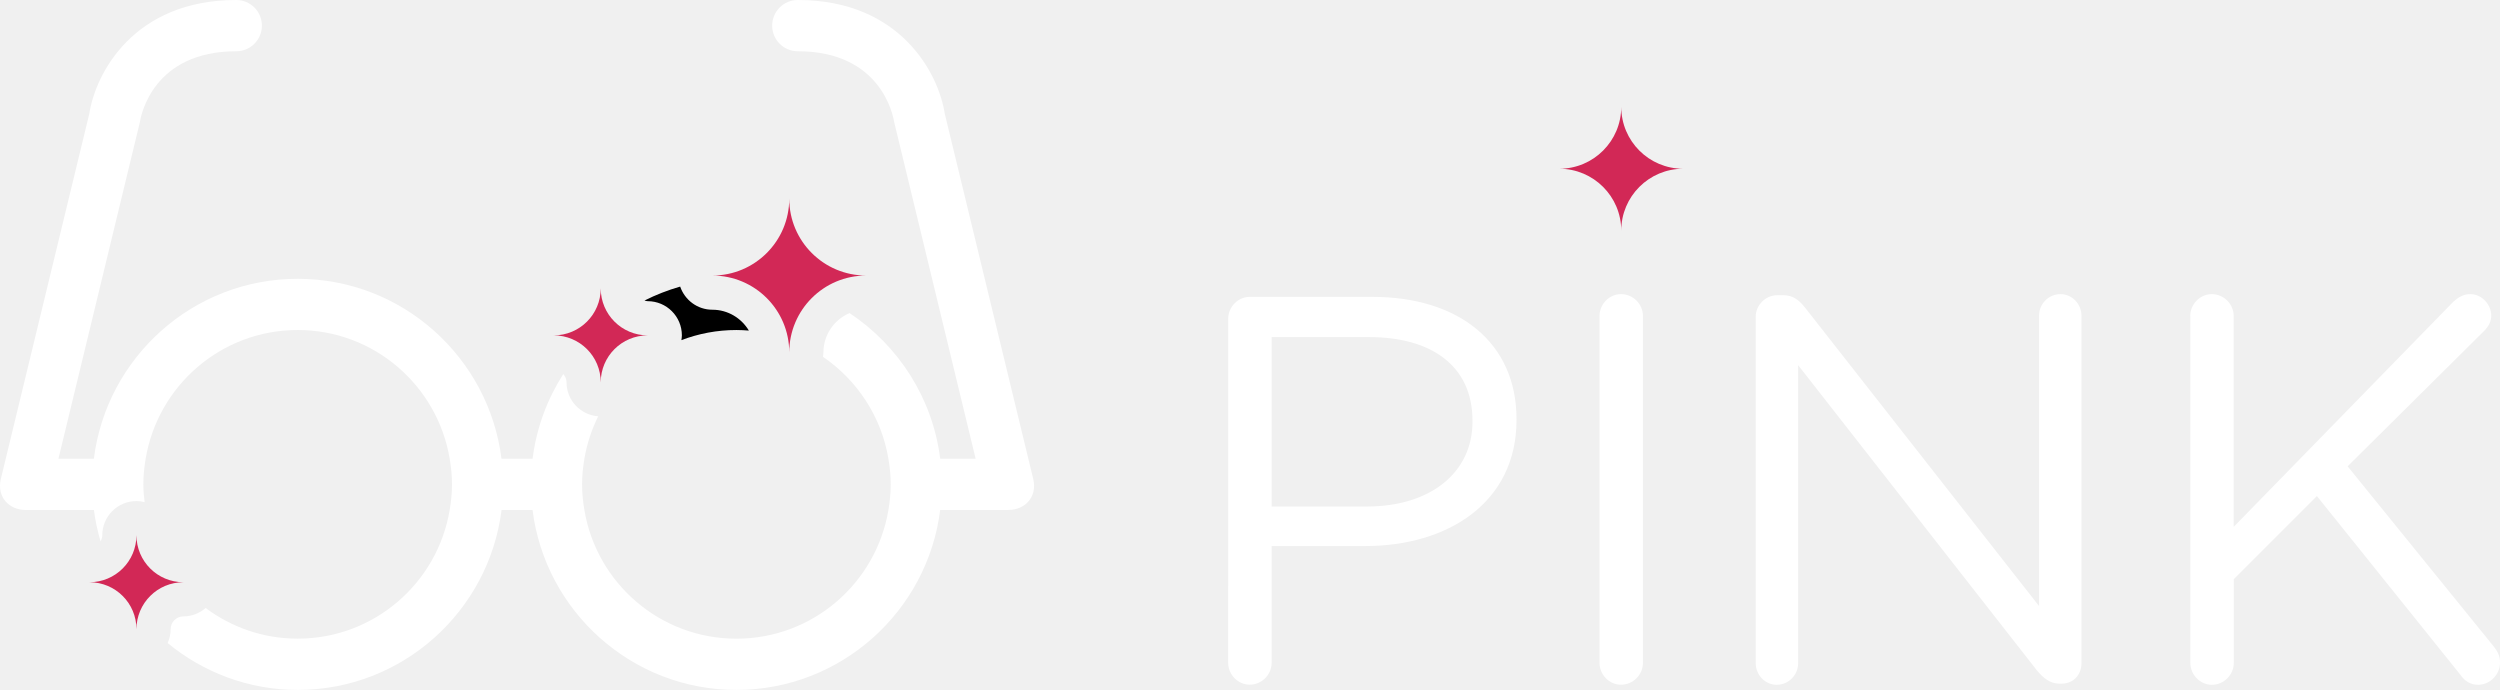
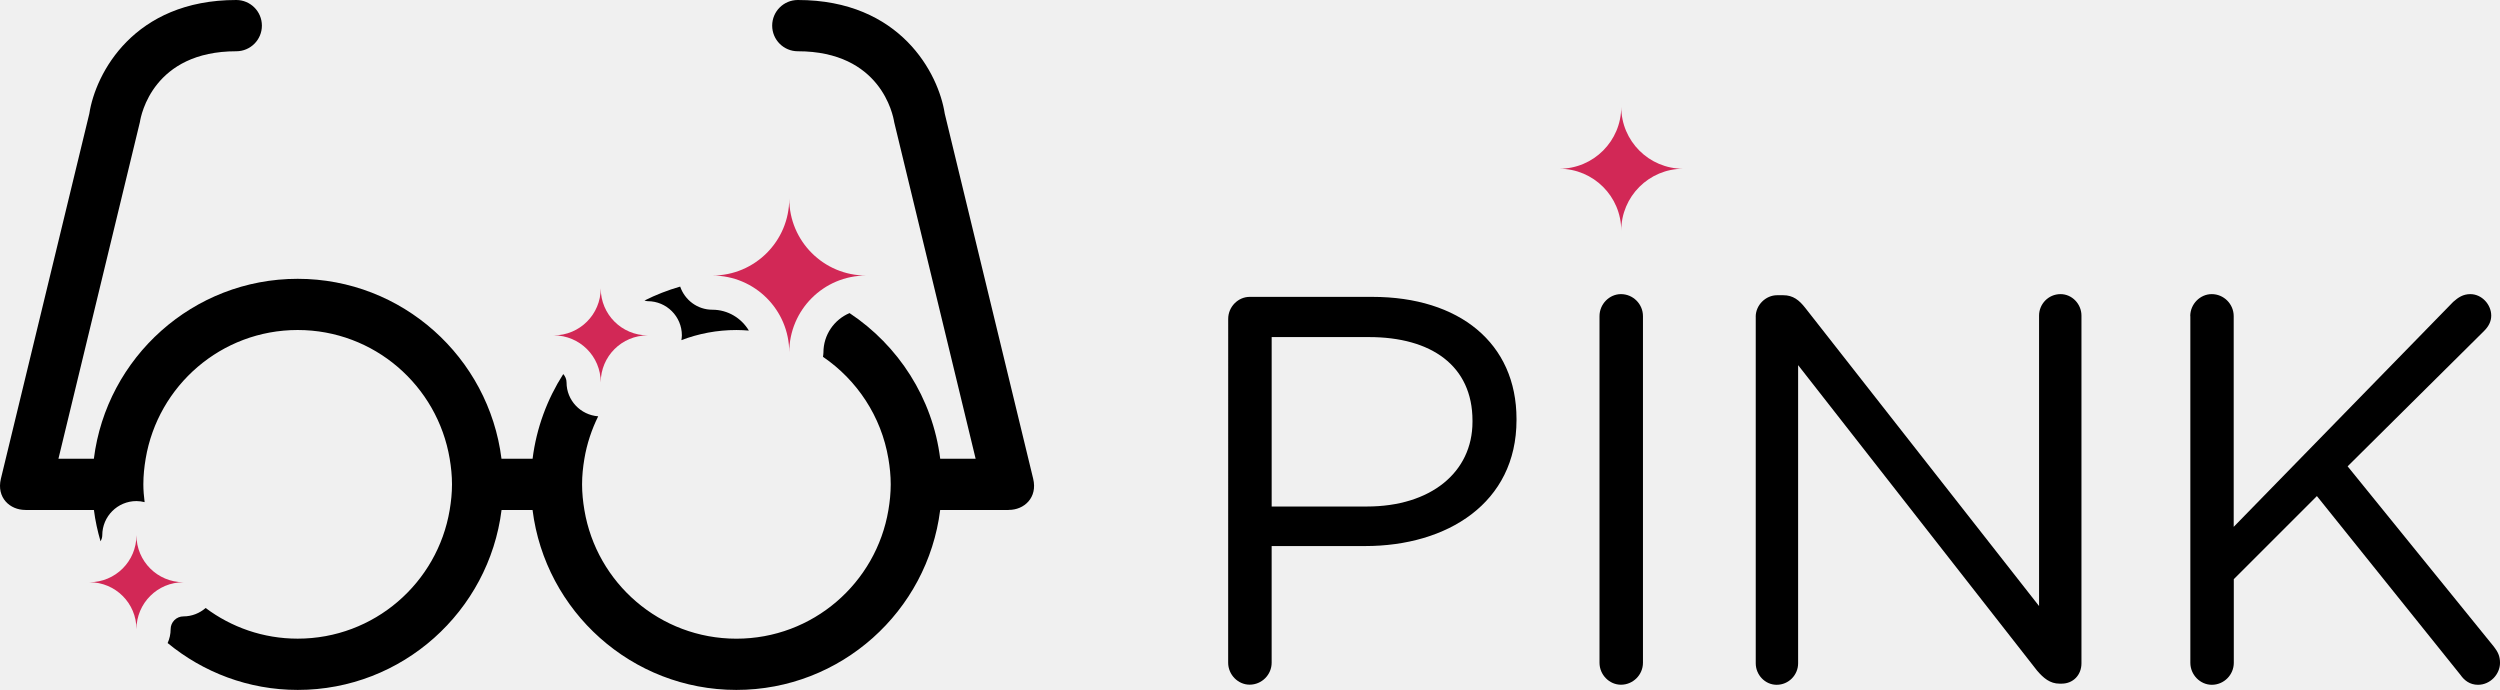
<svg xmlns="http://www.w3.org/2000/svg" version="1.1" id="Layer_2" x="0px" y="0px" width="146.3px" height="40.375px" viewBox="0 0 146.3 40.375" enable-background="new 0 0 146.3 40.375" xml:space="preserve">
  <g>
-     <path fill="#FFFFFF" d="M71.874,18.661c0-0.708,0.58-1.288,1.256-1.288h7.18c5.087,0,8.436,2.704,8.436,7.146v0.063 c0,4.86-4.057,7.373-8.854,7.373h-5.475v6.825c0,0.708-0.58,1.287-1.289,1.287c-0.676,0-1.256-0.58-1.256-1.287L71.874,18.661 L71.874,18.661z M79.988,29.641c3.734,0,6.182-1.996,6.182-4.959v-0.062c0-3.221-2.414-4.894-6.053-4.894h-5.699v9.917h5.57V29.641 z" />
-     <path fill="#FFFFFF" d="M93.603,18.5c0-0.708,0.579-1.288,1.255-1.288c0.709,0,1.288,0.58,1.288,1.288v20.283 c0,0.708-0.579,1.287-1.288,1.287c-0.676,0-1.255-0.579-1.255-1.287V18.5z" />
-     <path fill="#FFFFFF" d="M102.744,18.532c0-0.676,0.58-1.256,1.256-1.256h0.354c0.58,0,0.935,0.29,1.288,0.74l13.684,17.45V18.468 c0-0.676,0.547-1.256,1.256-1.256c0.676,0,1.225,0.58,1.225,1.256v20.349c0,0.677-0.48,1.19-1.158,1.19h-0.129 c-0.548,0-0.936-0.321-1.318-0.772l-13.976-17.867v17.449c0,0.677-0.547,1.257-1.257,1.257c-0.676,0-1.223-0.58-1.223-1.257V18.532 H102.744z" />
-     <path fill="#FFFFFF" d="M128.173,18.5c0-0.708,0.58-1.288,1.257-1.288c0.708,0,1.286,0.58,1.286,1.288v12.331l12.848-13.168 c0.29-0.257,0.579-0.451,0.998-0.451c0.676,0,1.225,0.612,1.225,1.256c0,0.354-0.162,0.644-0.42,0.901l-7.984,7.92l8.564,10.561 c0.225,0.291,0.354,0.547,0.354,0.936c0,0.676-0.577,1.288-1.285,1.288c-0.482,0-0.807-0.259-1.03-0.58l-8.401-10.464l-4.863,4.861 v4.895c0,0.708-0.578,1.288-1.286,1.288c-0.677,0-1.257-0.58-1.257-1.288V18.5H128.173z" />
+     <path d="M71.874,18.661c0-0.708,0.58-1.288,1.256-1.288h7.18c5.087,0,8.436,2.704,8.436,7.146v0.063 c0,4.86-4.057,7.373-8.854,7.373h-5.475v6.825c0,0.708-0.58,1.287-1.289,1.287c-0.676,0-1.256-0.58-1.256-1.287L71.874,18.661 L71.874,18.661z M79.988,29.641c3.734,0,6.182-1.996,6.182-4.959v-0.062c0-3.221-2.414-4.894-6.053-4.894h-5.699v9.917h5.57V29.641 z" />
+     <path d="M93.603,18.5c0-0.708,0.579-1.288,1.255-1.288c0.709,0,1.288,0.58,1.288,1.288v20.283 c0,0.708-0.579,1.287-1.288,1.287c-0.676,0-1.255-0.579-1.255-1.287V18.5z" />
+     <path d="M102.744,18.532c0-0.676,0.58-1.256,1.256-1.256h0.354c0.58,0,0.935,0.29,1.288,0.74l13.684,17.45V18.468 c0-0.676,0.547-1.256,1.256-1.256c0.676,0,1.225,0.58,1.225,1.256v20.349c0,0.677-0.48,1.19-1.158,1.19h-0.129 c-0.548,0-0.936-0.321-1.318-0.772l-13.976-17.867v17.449c0,0.677-0.547,1.257-1.257,1.257c-0.676,0-1.223-0.58-1.223-1.257V18.532 H102.744z" />
+     <path d="M128.173,18.5c0-0.708,0.58-1.288,1.257-1.288c0.708,0,1.286,0.58,1.286,1.288v12.331l12.848-13.168 c0.29-0.257,0.579-0.451,0.998-0.451c0.676,0,1.225,0.612,1.225,1.256c0,0.354-0.162,0.644-0.42,0.901l-7.984,7.92l8.564,10.561 c0.225,0.291,0.354,0.547,0.354,0.936c0,0.676-0.577,1.288-1.285,1.288c-0.482,0-0.807-0.259-1.03-0.58l-8.401-10.464l-4.863,4.861 v4.895c0,0.708-0.578,1.288-1.286,1.288c-0.677,0-1.257-0.58-1.257-1.288V18.5H128.173z" />
  </g>
  <path fill="#d22856" d="M98.498,9.875c-2.002,0-3.623-1.623-3.623-3.624c0,2.001-1.623,3.624-3.625,3.624 c2.002,0,3.625,1.623,3.625,3.624C94.875,11.498,96.496,9.875,98.498,9.875z" />
  <g>
-     <path fill="#FFFFFFF" d="M43.094,19.313c0.246,0,0.489,0.014,0.73,0.033c-0.437-0.728-1.227-1.221-2.136-1.221 c-0.877,0-1.614-0.568-1.884-1.354c-0.727,0.208-1.425,0.482-2.089,0.816c0.062,0.017,0.122,0.038,0.188,0.038c1.104,0,2,0.896,2,2 c0,0.096-0.015,0.188-0.028,0.281C40.875,19.524,41.959,19.313,43.094,19.313z" />
-     <path fill="#FFFFFF" d="M60.462,28.016c-0.002-0.009-5.175-21.365-5.175-21.365C54.926,4.303,52.694,0,46.688,0 c-0.829,0-1.5,0.671-1.5,1.5s0.671,1.5,1.5,1.5c4.856,0,5.575,3.729,5.639,4.143l4.767,19.701h-2.073 c-0.445-3.557-2.453-6.628-5.305-8.522c-0.897,0.379-1.529,1.269-1.529,2.303c0,0.088-0.015,0.171-0.026,0.256 c1.991,1.358,3.415,3.489,3.829,5.965c0.082,0.488,0.135,0.987,0.135,1.5c0,0.512-0.053,1.012-0.135,1.5 c-0.716,4.271-4.421,7.53-8.896,7.53c-4.475,0-8.181-3.259-8.896-7.53c-0.082-0.488-0.135-0.988-0.135-1.5 c0-0.513,0.053-1.012,0.135-1.5c0.147-0.879,0.427-1.712,0.808-2.484c-1.034-0.077-1.852-0.932-1.852-1.984 c0-0.189-0.077-0.357-0.192-0.488c-0.938,1.469-1.569,3.149-1.795,4.957h-1.82c-0.741-5.927-5.802-10.531-11.927-10.531 S6.235,20.917,5.493,26.844H3.42L8.187,7.143C8.25,6.729,8.97,3,13.826,3c0.829,0,1.5-0.671,1.5-1.5S14.655,0,13.826,0 C7.82,0,5.588,4.303,5.227,6.651c0,0-5.173,21.356-5.175,21.365c-0.266,1.109,0.531,1.826,1.426,1.826 c0.012,0,0.023,0.004,0.036,0.004h3.982c0.079,0.629,0.215,1.237,0.387,1.831c0.059-0.106,0.102-0.224,0.102-0.354 c0-1.104,0.896-2,2-2c0.166,0,0.324,0.024,0.478,0.062c-0.043-0.343-0.074-0.688-0.074-1.042c0-0.512,0.053-1.011,0.135-1.5 c0.715-4.271,4.421-7.531,8.896-7.531s8.18,3.26,8.896,7.531c0.082,0.489,0.135,0.988,0.135,1.5s-0.053,1.012-0.135,1.5 c-0.715,4.272-4.421,7.531-8.896,7.531c-2.022,0-3.883-0.67-5.386-1.794c-0.35,0.302-0.8,0.491-1.299,0.491 c-0.413,0-0.749,0.336-0.749,0.748c0,0.289-0.065,0.563-0.176,0.812c2.075,1.708,4.722,2.743,7.614,2.743 c6.125,0,11.185-4.604,11.927-10.529h1.814c0.742,5.926,5.802,10.529,11.927,10.529s11.186-4.604,11.927-10.529H59 c0.012,0,0.023-0.005,0.036-0.005C59.931,29.842,60.728,29.125,60.462,28.016z" />
+     <path d="M43.094,19.313c0.246,0,0.489,0.014,0.73,0.033c-0.437-0.728-1.227-1.221-2.136-1.221 c-0.877,0-1.614-0.568-1.884-1.354c-0.727,0.208-1.425,0.482-2.089,0.816c0.062,0.017,0.122,0.038,0.188,0.038c1.104,0,2,0.896,2,2 c0,0.096-0.015,0.188-0.028,0.281C40.875,19.524,41.959,19.313,43.094,19.313z" />
+     <path d="M60.462,28.016c-0.002-0.009-5.175-21.365-5.175-21.365C54.926,4.303,52.694,0,46.688,0 c-0.829,0-1.5,0.671-1.5,1.5s0.671,1.5,1.5,1.5c4.856,0,5.575,3.729,5.639,4.143l4.767,19.701h-2.073 c-0.445-3.557-2.453-6.628-5.305-8.522c-0.897,0.379-1.529,1.269-1.529,2.303c0,0.088-0.015,0.171-0.026,0.256 c1.991,1.358,3.415,3.489,3.829,5.965c0.082,0.488,0.135,0.987,0.135,1.5c0,0.512-0.053,1.012-0.135,1.5 c-0.716,4.271-4.421,7.53-8.896,7.53c-4.475,0-8.181-3.259-8.896-7.53c-0.082-0.488-0.135-0.988-0.135-1.5 c0-0.513,0.053-1.012,0.135-1.5c0.147-0.879,0.427-1.712,0.808-2.484c-1.034-0.077-1.852-0.932-1.852-1.984 c0-0.189-0.077-0.357-0.192-0.488c-0.938,1.469-1.569,3.149-1.795,4.957h-1.82c-0.741-5.927-5.802-10.531-11.927-10.531 S6.235,20.917,5.493,26.844H3.42L8.187,7.143C8.25,6.729,8.97,3,13.826,3c0.829,0,1.5-0.671,1.5-1.5S14.655,0,13.826,0 C7.82,0,5.588,4.303,5.227,6.651c0,0-5.173,21.356-5.175,21.365c-0.266,1.109,0.531,1.826,1.426,1.826 c0.012,0,0.023,0.004,0.036,0.004h3.982c0.079,0.629,0.215,1.237,0.387,1.831c0.059-0.106,0.102-0.224,0.102-0.354 c0-1.104,0.896-2,2-2c0.166,0,0.324,0.024,0.478,0.062c-0.043-0.343-0.074-0.688-0.074-1.042c0-0.512,0.053-1.011,0.135-1.5 c0.715-4.271,4.421-7.531,8.896-7.531s8.18,3.26,8.896,7.531c0.082,0.489,0.135,0.988,0.135,1.5s-0.053,1.012-0.135,1.5 c-0.715,4.272-4.421,7.531-8.896,7.531c-2.022,0-3.883-0.67-5.386-1.794c-0.35,0.302-0.8,0.491-1.299,0.491 c-0.413,0-0.749,0.336-0.749,0.748c0,0.289-0.065,0.563-0.176,0.812c2.075,1.708,4.722,2.743,7.614,2.743 c6.125,0,11.185-4.604,11.927-10.529h1.814c0.742,5.926,5.802,10.529,11.927,10.529s11.186-4.604,11.927-10.529H59 c0.012,0,0.023-0.005,0.036-0.005C59.931,29.842,60.728,29.125,60.462,28.016z" />
  </g>
  <g>
    <g>
      <path fill="#d22856" d="M50.686,16.125c-2.485,0-4.499-2.014-4.499-4.499c0,2.485-2.014,4.499-4.499,4.499 c2.485,0,4.499,2.014,4.499,4.499C46.187,18.139,48.2,16.125,50.686,16.125z" />
    </g>
  </g>
  <g>
    <g>
      <path fill="#d22856" d="M37.904,19.626c-1.519,0-2.749-1.23-2.749-2.749c0,1.519-1.23,2.749-2.749,2.749 c1.519,0,2.749,1.229,2.749,2.749C35.155,20.855,36.386,19.626,37.904,19.626z" />
    </g>
  </g>
  <g>
    <g>
      <path fill="#d22856" d="M10.734,34.072c-1.519,0-2.749-1.23-2.749-2.75c0,1.52-1.23,2.75-2.749,2.75 c1.519,0,2.749,1.229,2.749,2.748C7.985,35.303,9.215,34.072,10.734,34.072z" />
    </g>
  </g>
</svg>
